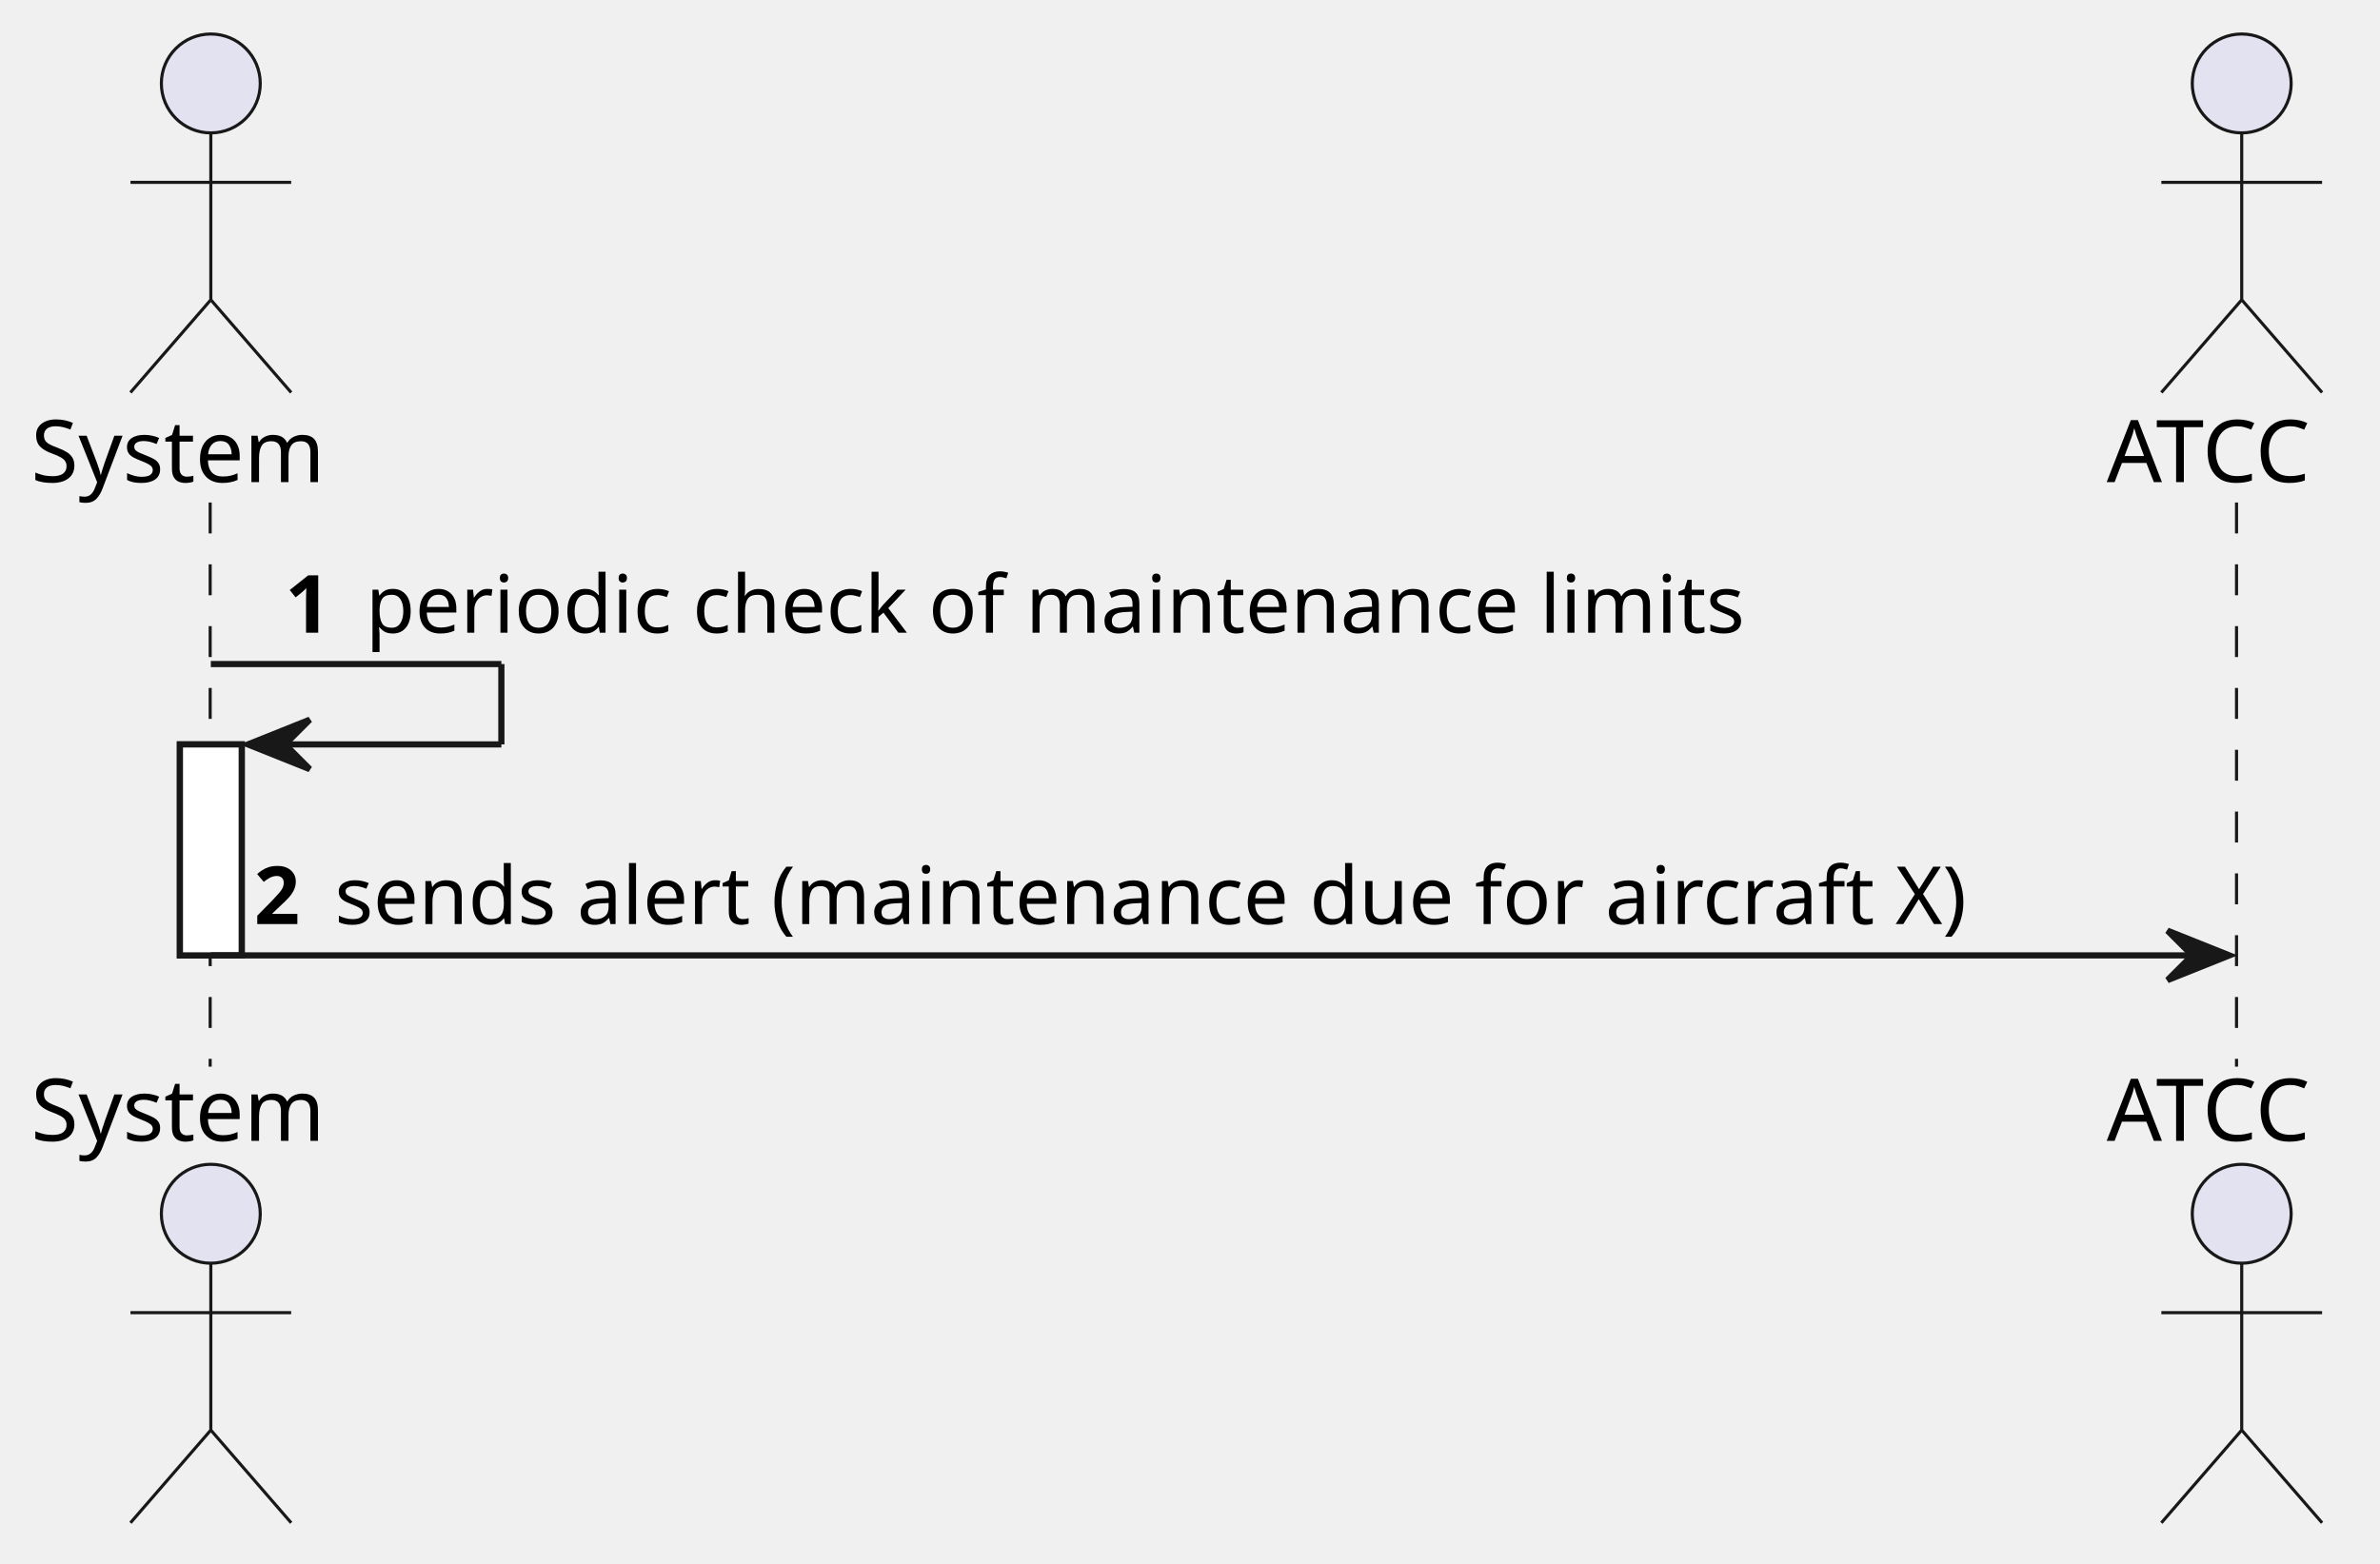
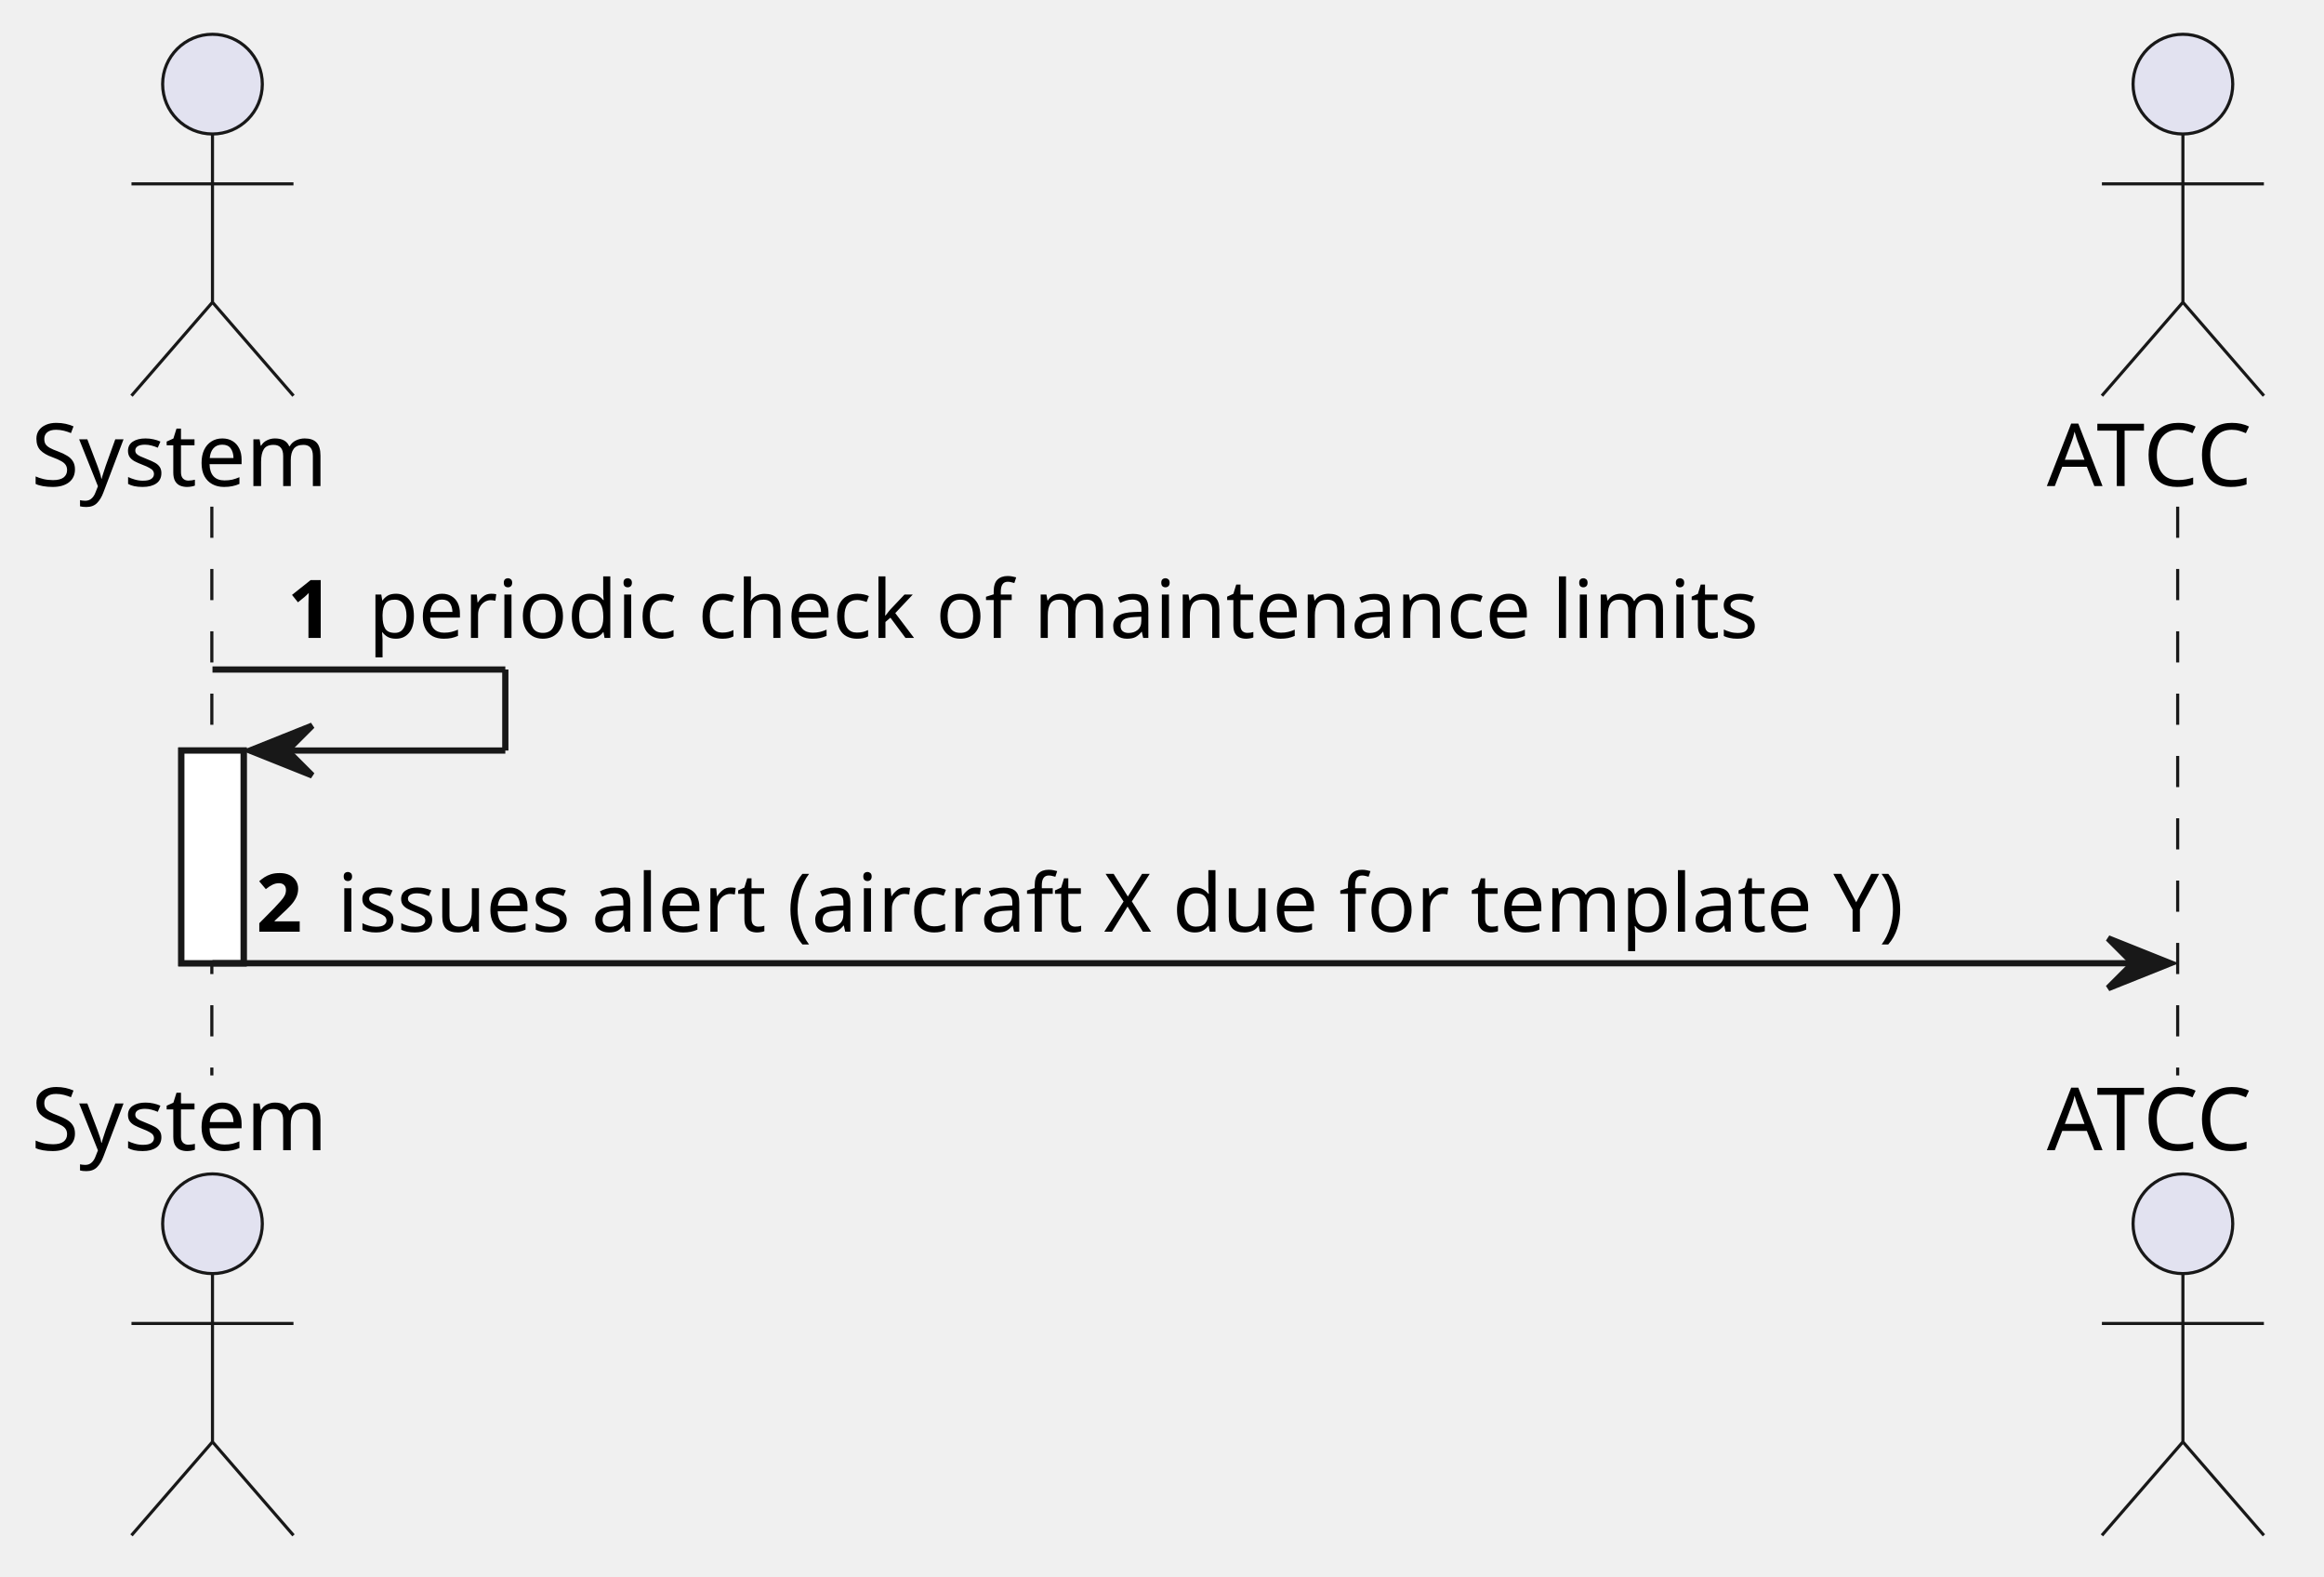
- <svg xmlns="http://www.w3.org/2000/svg" contentStyleType="text/css" data-diagram-type="SEQUENCE" height="253px" preserveAspectRatio="none" style="width:385px;height:253px;background:#FFFFFF;" version="1.1" viewBox="0 0 385 253" width="385px" zoomAndPan="magnify">
+ <svg xmlns="http://www.w3.org/2000/svg" contentStyleType="text/css" data-diagram-type="SEQUENCE" height="253px" preserveAspectRatio="none" style="width:373px;height:253px;background:#FFFFFF;" version="1.1" viewBox="0 0 373 253" width="373px" zoomAndPan="magnify">
  <defs />
  <g>
    <g>
      <rect fill="#FFFFFF" height="34.133" style="stroke:#181818;stroke-width:1;" width="10" x="29.103" y="120.43" />
    </g>
    <g class="participant-lifeline" data-entity-uid="part1" data-qualified-name="System" id="part1-lifeline">
      <g>
        <rect fill="#000000" fill-opacity="0" height="91.266" width="8" x="30.103" y="81.297" />
        <line style="stroke:#181818;stroke-width:0.5;stroke-dasharray:5,5;" x1="34" x2="34" y1="81.297" y2="172.562" />
      </g>
    </g>
    <g class="participant-lifeline" data-entity-uid="part2" data-qualified-name="ATCC" id="part2-lifeline">
      <g>
-         <rect fill="#000000" fill-opacity="0" height="91.266" width="8" x="358.631" y="81.297" />
-         <line style="stroke:#181818;stroke-width:0.5;stroke-dasharray:5,5;" x1="361.791" x2="361.791" y1="81.297" y2="172.562" />
+         <rect fill="#000000" fill-opacity="0" height="91.266" width="8" x="346.354" y="81.297" />
+         <line style="stroke:#181818;stroke-width:0.5;stroke-dasharray:5,5;" x1="349.515" x2="349.515" y1="81.297" y2="172.562" />
      </g>
    </g>
    <g class="participant participant-head" data-entity-uid="part1" data-qualified-name="System" id="part1-head">
      <text fill="#000000" font-family="sans-serif" font-size="14" lengthAdjust="spacing" textLength="52.206" x="5" y="77.995">System</text>
      <ellipse cx="34.103" cy="13.5" fill="#E2E2F0" rx="8" ry="8" style="stroke:#181818;stroke-width:0.5;" />
      <path d="M34.103,21.5 L34.103,48.5 M21.103,29.5 L47.103,29.5 M34.103,48.5 L21.103,63.5 M34.103,48.5 L47.103,63.5" fill="none" style="stroke:#181818;stroke-width:0.5;" />
    </g>
    <g class="participant participant-tail" data-entity-uid="part1" data-qualified-name="System" id="part1-tail">
      <text fill="#000000" font-family="sans-serif" font-size="14" lengthAdjust="spacing" textLength="52.206" x="5" y="184.558">System</text>
      <ellipse cx="34.103" cy="196.359" fill="#E2E2F0" rx="8" ry="8" style="stroke:#181818;stroke-width:0.5;" />
      <path d="M34.103,204.359 L34.103,231.359 M21.103,212.359 L47.103,212.359 M34.103,231.359 L21.103,246.359 M34.103,231.359 L47.103,246.359" fill="none" style="stroke:#181818;stroke-width:0.5;" />
    </g>
    <g class="participant participant-head" data-entity-uid="part2" data-qualified-name="ATCC" id="part2-head">
-       <text fill="#000000" font-family="sans-serif" font-size="14" lengthAdjust="spacing" textLength="37.68" x="340.791" y="77.995">ATCC</text>
-       <ellipse cx="362.631" cy="13.5" fill="#E2E2F0" rx="8" ry="8" style="stroke:#181818;stroke-width:0.5;" />
-       <path d="M362.631,21.5 L362.631,48.5 M349.631,29.5 L375.631,29.5 M362.631,48.5 L349.631,63.5 M362.631,48.5 L375.631,63.5" fill="none" style="stroke:#181818;stroke-width:0.5;" />
+       <text fill="#000000" font-family="sans-serif" font-size="14" lengthAdjust="spacing" textLength="37.68" x="328.515" y="77.995">ATCC</text>
+       <ellipse cx="350.354" cy="13.5" fill="#E2E2F0" rx="8" ry="8" style="stroke:#181818;stroke-width:0.5;" />
+       <path d="M350.354,21.5 L350.354,48.5 M337.354,29.5 L363.354,29.5 M350.354,48.5 L337.354,63.5 M350.354,48.5 L363.354,63.5" fill="none" style="stroke:#181818;stroke-width:0.5;" />
    </g>
    <g class="participant participant-tail" data-entity-uid="part2" data-qualified-name="ATCC" id="part2-tail">
-       <text fill="#000000" font-family="sans-serif" font-size="14" lengthAdjust="spacing" textLength="37.68" x="340.791" y="184.558">ATCC</text>
-       <ellipse cx="362.631" cy="196.359" fill="#E2E2F0" rx="8" ry="8" style="stroke:#181818;stroke-width:0.5;" />
-       <path d="M362.631,204.359 L362.631,231.359 M349.631,212.359 L375.631,212.359 M362.631,231.359 L349.631,246.359 M362.631,231.359 L375.631,246.359" fill="none" style="stroke:#181818;stroke-width:0.5;" />
+       <text fill="#000000" font-family="sans-serif" font-size="14" lengthAdjust="spacing" textLength="37.68" x="328.515" y="184.558">ATCC</text>
+       <ellipse cx="350.354" cy="196.359" fill="#E2E2F0" rx="8" ry="8" style="stroke:#181818;stroke-width:0.5;" />
+       <path d="M350.354,204.359 L350.354,231.359 M337.354,212.359 L363.354,212.359 M350.354,231.359 L337.354,246.359 M350.354,231.359 L363.354,246.359" fill="none" style="stroke:#181818;stroke-width:0.5;" />
    </g>
    <g>
      <rect fill="#FFFFFF" height="34.133" style="stroke:#181818;stroke-width:1;" width="10" x="29.103" y="120.43" />
    </g>
    <g class="message" data-entity-1="part1" data-entity-2="part1" id="msg1">
      <line style="stroke:#181818;stroke-width:1;" x1="34.103" x2="81.103" y1="107.43" y2="107.43" />
      <line style="stroke:#181818;stroke-width:1;" x1="81.103" x2="81.103" y1="107.43" y2="120.43" />
      <line style="stroke:#181818;stroke-width:1;" x1="40.103" x2="81.103" y1="120.43" y2="120.43" />
      <polygon fill="#181818" points="50.103,116.43,40.103,120.43,50.103,124.43,46.103,120.43" style="stroke:#181818;stroke-width:1;" />
      <text fill="#000000" font-family="sans-serif" font-size="13" font-weight="bold" lengthAdjust="spacing" textLength="9.045" x="46.103" y="102.364">1</text>
      <text fill="#000000" font-family="sans-serif" font-size="13" lengthAdjust="spacing" textLength="239.827" x="59.148" y="102.364">periodic check of maintenance limits</text>
    </g>
    <g class="message" data-entity-1="part1" data-entity-2="part2" id="msg2">
-       <polygon fill="#181818" points="350.631,150.562,360.631,154.562,350.631,158.562,354.631,154.562" style="stroke:#181818;stroke-width:1;" />
-       <line style="stroke:#181818;stroke-width:1;" x1="34.103" x2="356.631" y1="154.562" y2="154.562" />
+       <polygon fill="#181818" points="338.354,150.562,348.354,154.562,338.354,158.562,342.354,154.562" style="stroke:#181818;stroke-width:1;" />
+       <line style="stroke:#181818;stroke-width:1;" x1="34.103" x2="344.354" y1="154.562" y2="154.562" />
      <text fill="#000000" font-family="sans-serif" font-size="13" font-weight="bold" lengthAdjust="spacing" textLength="9.045" x="41.103" y="149.497">2</text>
-       <text fill="#000000" font-family="sans-serif" font-size="13" lengthAdjust="spacing" textLength="286.482" x="54.148" y="149.497">sends alert (maintenance due for aircraft X)</text>
+       <text fill="#000000" font-family="sans-serif" font-size="13" lengthAdjust="spacing" textLength="274.206" x="54.148" y="149.497">issues alert (aircraft X due for template Y)</text>
    </g>
  </g>
</svg>
